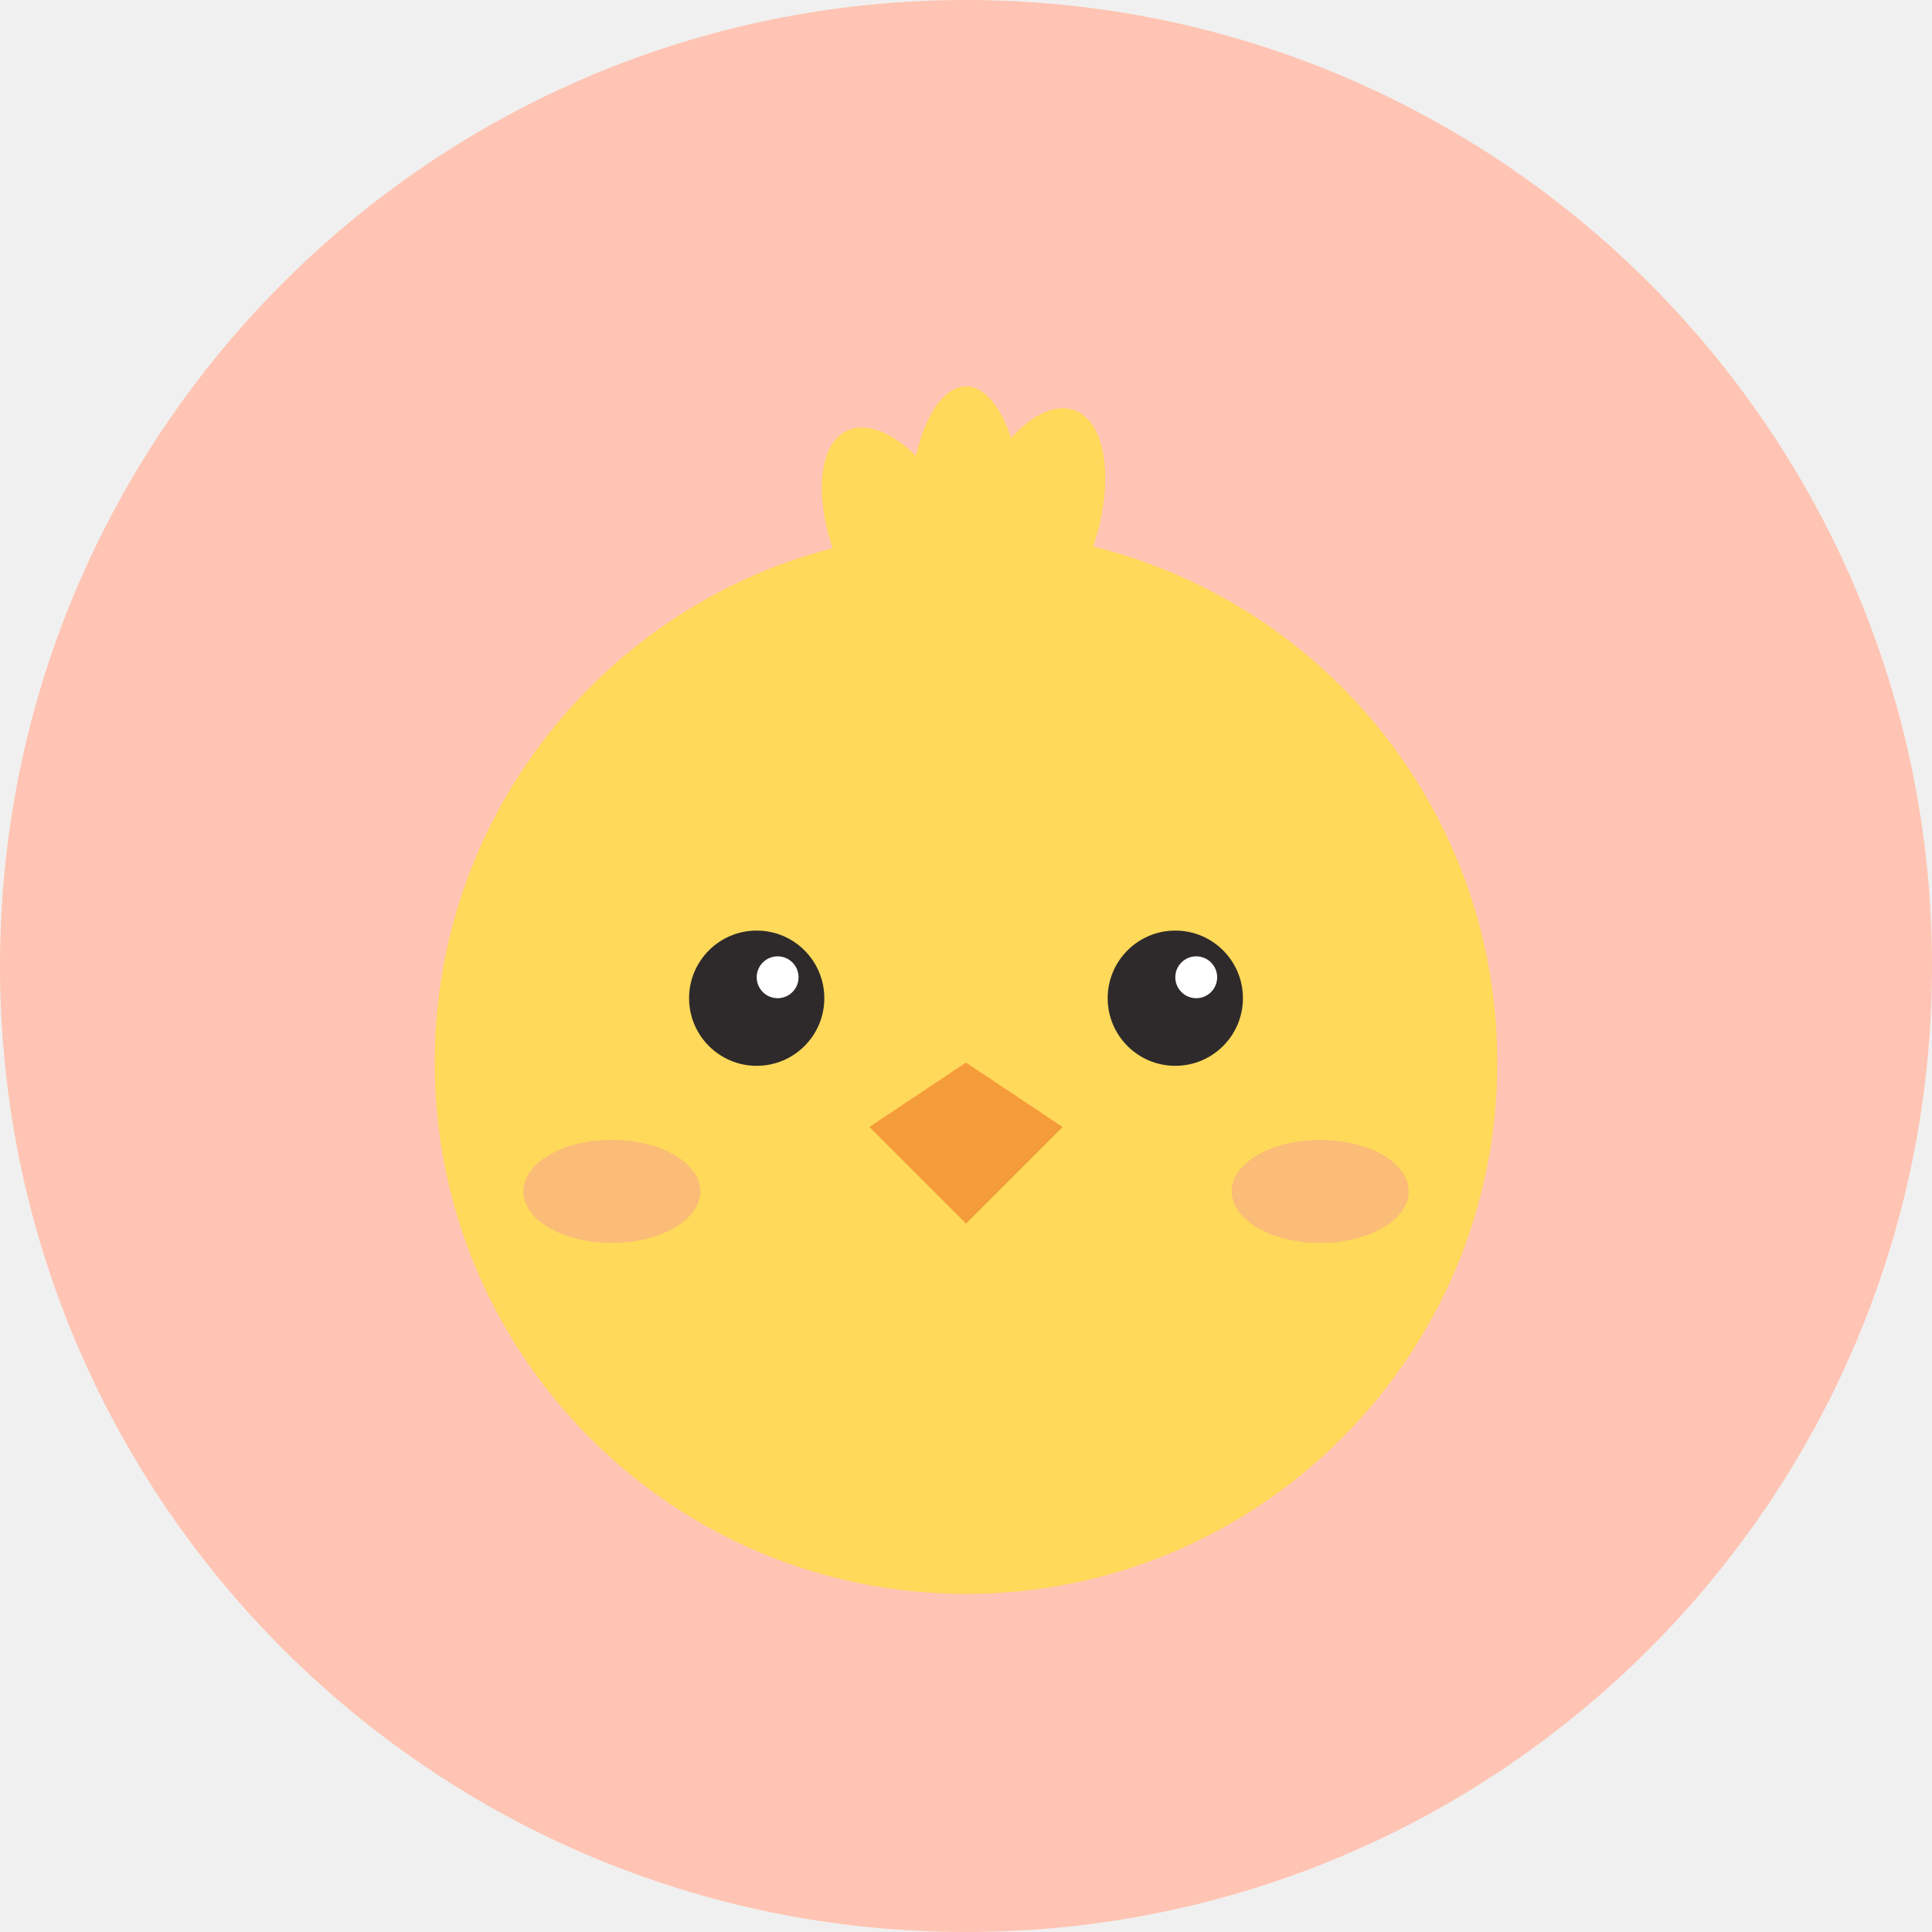
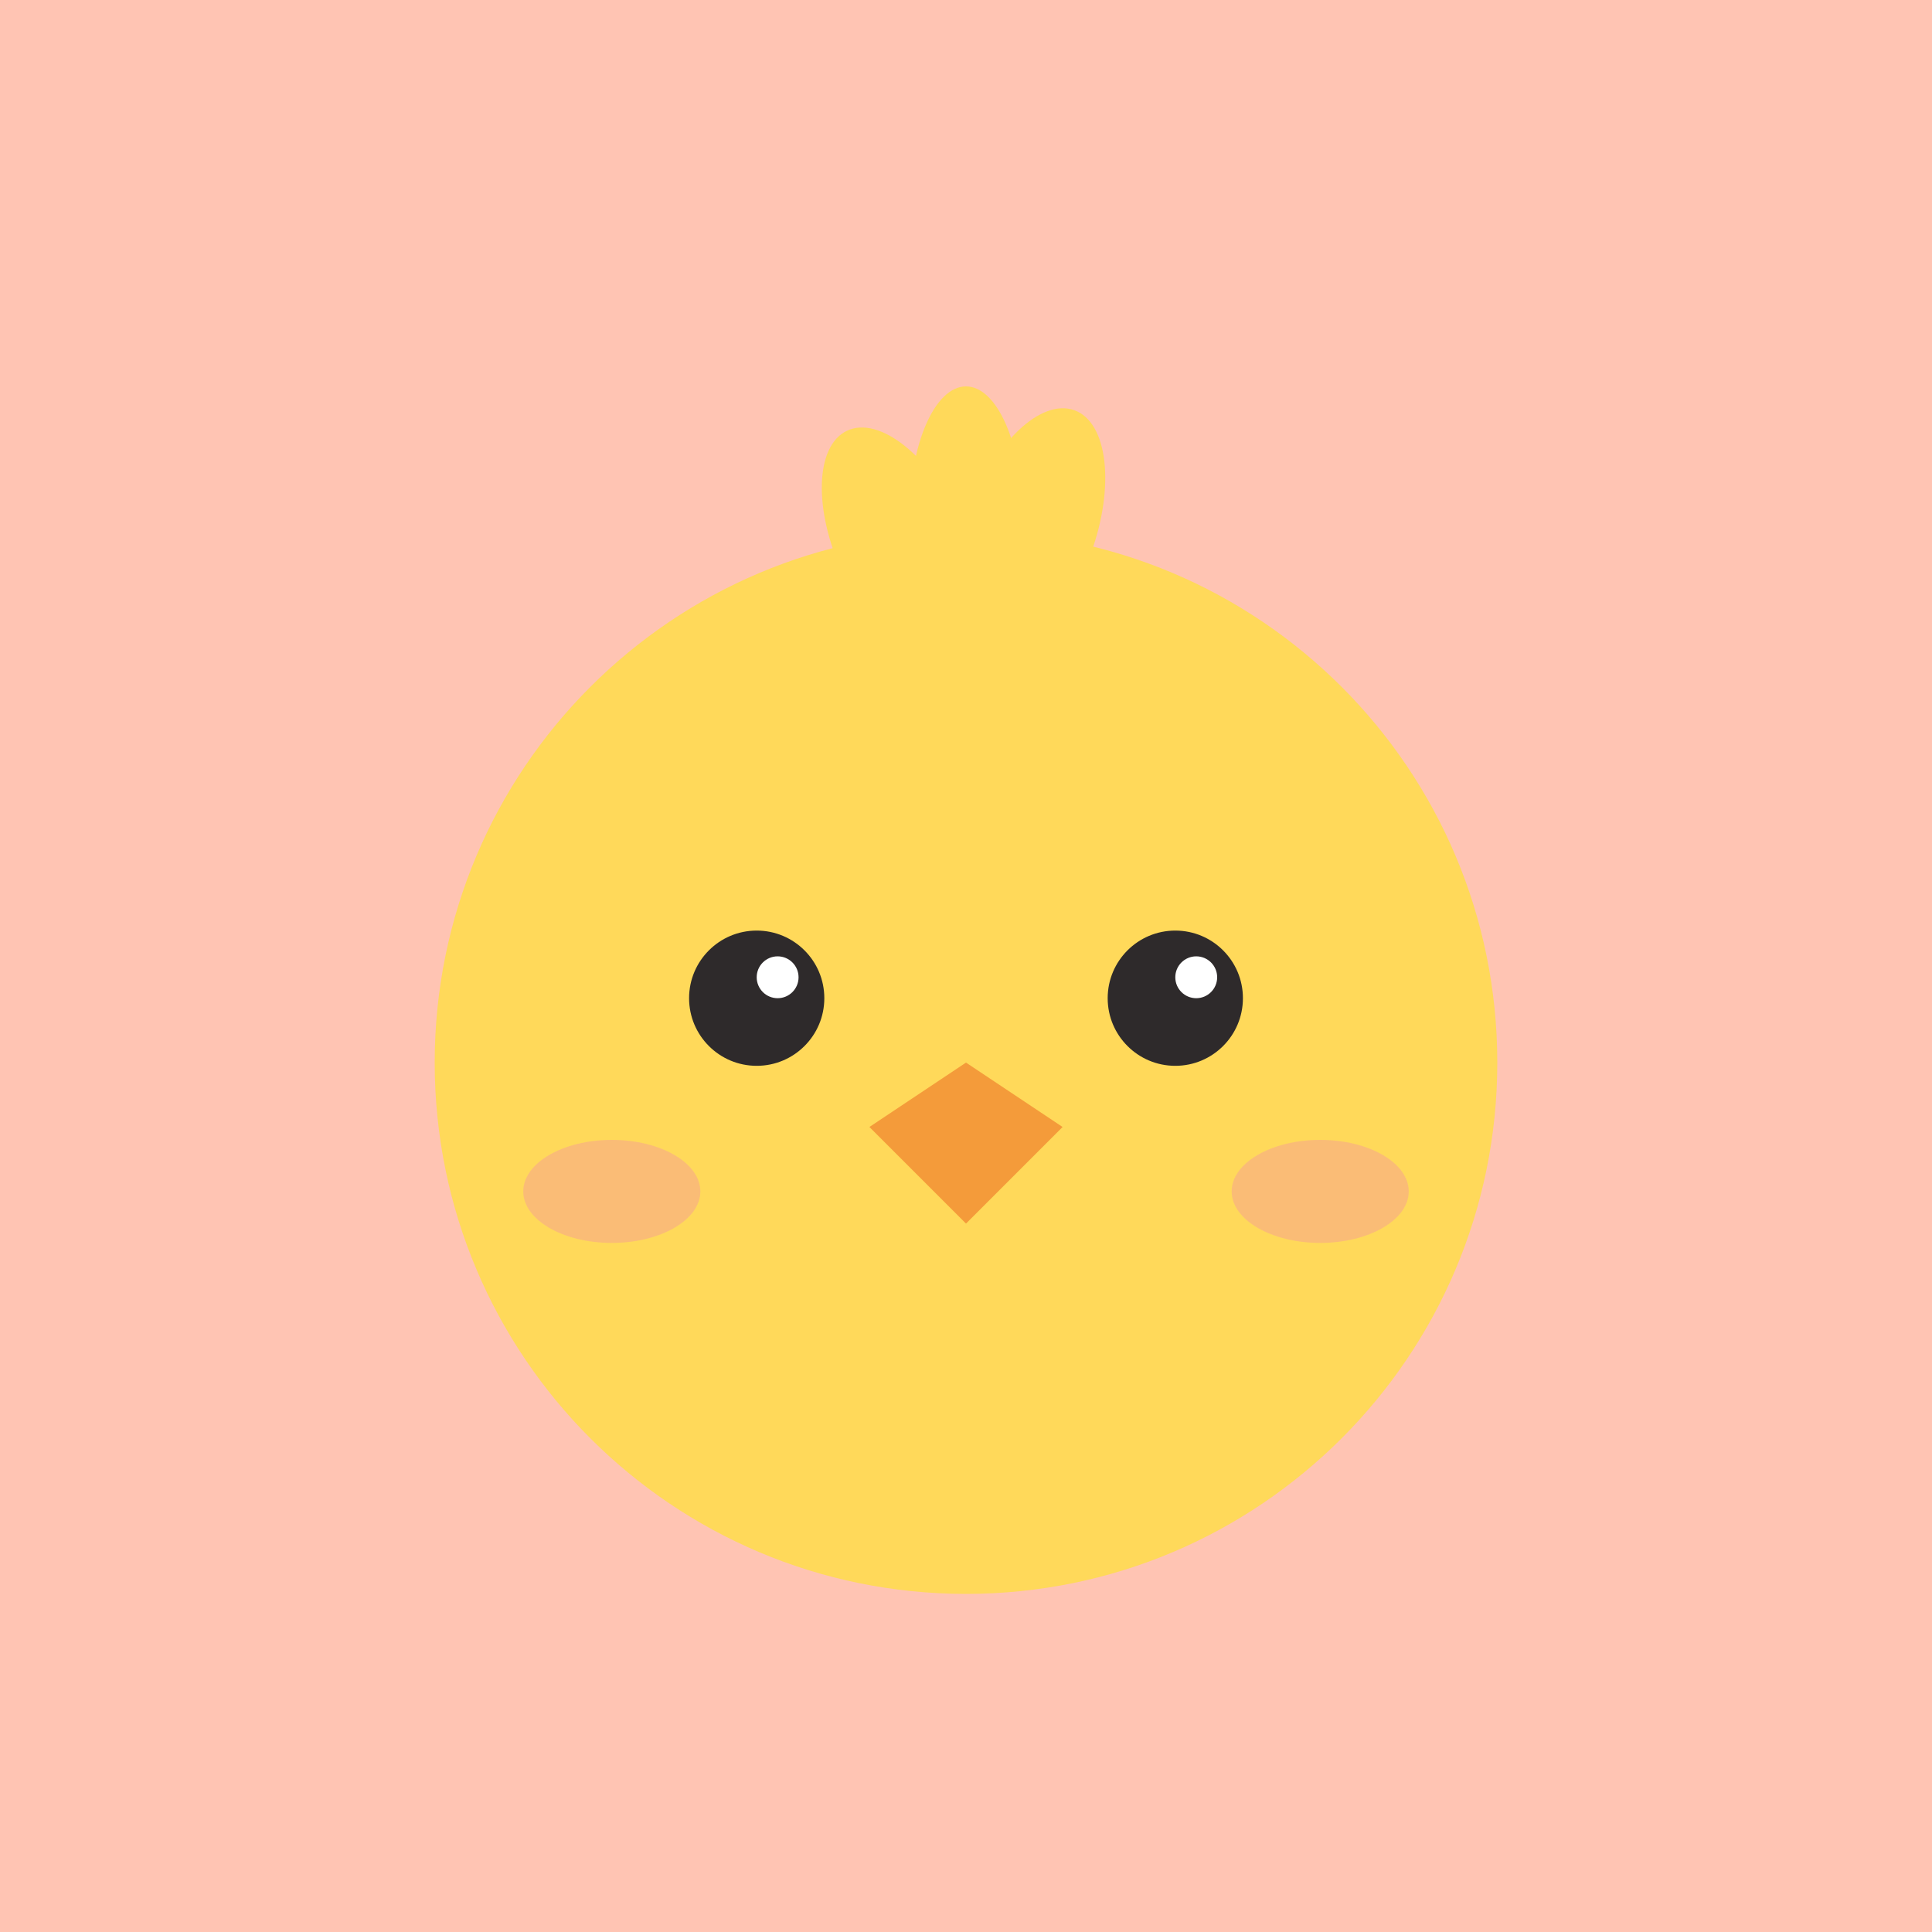
<svg xmlns="http://www.w3.org/2000/svg" viewBox="0 0 120 120" width="120" height="120">
-   <defs>
-     <clipPath id="clip-chick-coral">
-       <circle cx="60" cy="60" r="60" />
-     </clipPath>
-   </defs>
-   <g clip-path="url(#clip-chick-coral)">
-     <rect width="120" height="120" fill="#FFC4B3" />
-     <ellipse cx="56" cy="34" rx="4" ry="8" fill="#FFD95A" transform="rotate(-25 56 34)" />
-     <ellipse cx="64" cy="33" rx="4" ry="8" fill="#FFD95A" transform="rotate(20 64 33)" />
-     <ellipse cx="60" cy="32" rx="3.5" ry="8" fill="#FFD95A" />
-     <circle cx="60" cy="66" r="33" fill="#FFD95A" />
-     <circle cx="47" cy="62" r="4.2" fill="#2E2A2B" />
-     <circle cx="48.3" cy="60.7" r="1.3" fill="#FFFFFF" />
-     <circle cx="73" cy="62" r="4.2" fill="#2E2A2B" />
-     <circle cx="74.3" cy="60.7" r="1.3" fill="#FFFFFF" />
-     <path d="M54 70 L60 66 L66 70 L60 76 Z" fill="#F49B3A" />
-     <g opacity=".45">
-       <ellipse cx="38" cy="74" rx="5.5" ry="3.2" fill="#F49A9A" />
-       <ellipse cx="82" cy="74" rx="5.5" ry="3.2" fill="#F49A9A" />
-     </g>
+   <rect width="120" height="120" fill="#FFC4B3" />
+   <ellipse cx="56" cy="34" rx="4" ry="8" fill="#FFD95A" transform="rotate(-25 56 34)" />
+   <ellipse cx="64" cy="33" rx="4" ry="8" fill="#FFD95A" transform="rotate(20 64 33)" />
+   <ellipse cx="60" cy="32" rx="3.5" ry="8" fill="#FFD95A" />
+   <circle cx="60" cy="66" r="33" fill="#FFD95A" />
+   <circle cx="47" cy="62" r="4.2" fill="#2E2A2B" />
+   <circle cx="48.3" cy="60.7" r="1.3" fill="#FFFFFF" />
+   <circle cx="73" cy="62" r="4.2" fill="#2E2A2B" />
+   <circle cx="74.3" cy="60.7" r="1.3" fill="#FFFFFF" />
+   <path d="M54 70 L60 66 L66 70 L60 76 Z" fill="#F49B3A" />
+   <g opacity=".45">
+     <ellipse cx="38" cy="74" rx="5.5" ry="3.2" fill="#F49A9A" />
+     <ellipse cx="82" cy="74" rx="5.5" ry="3.2" fill="#F49A9A" />
  </g>
</svg>
